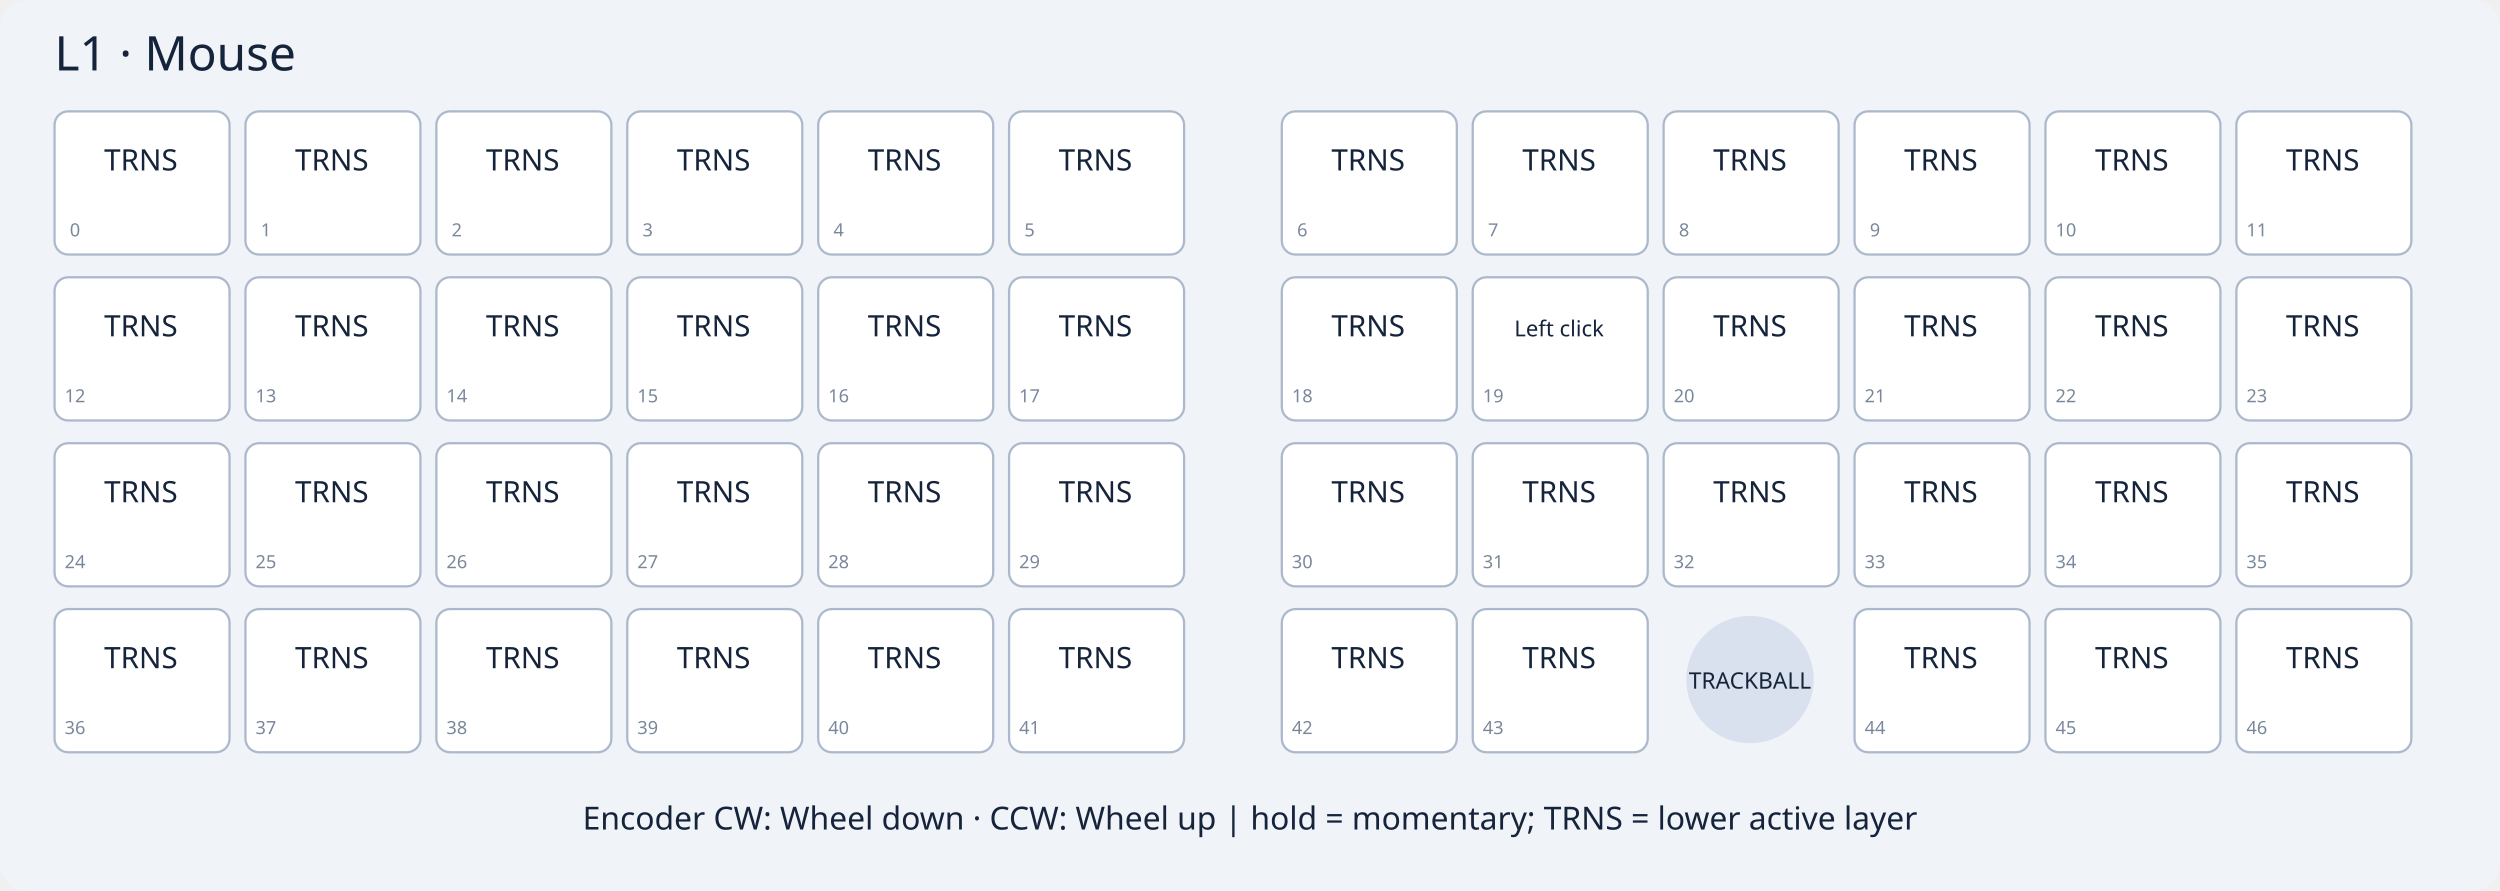
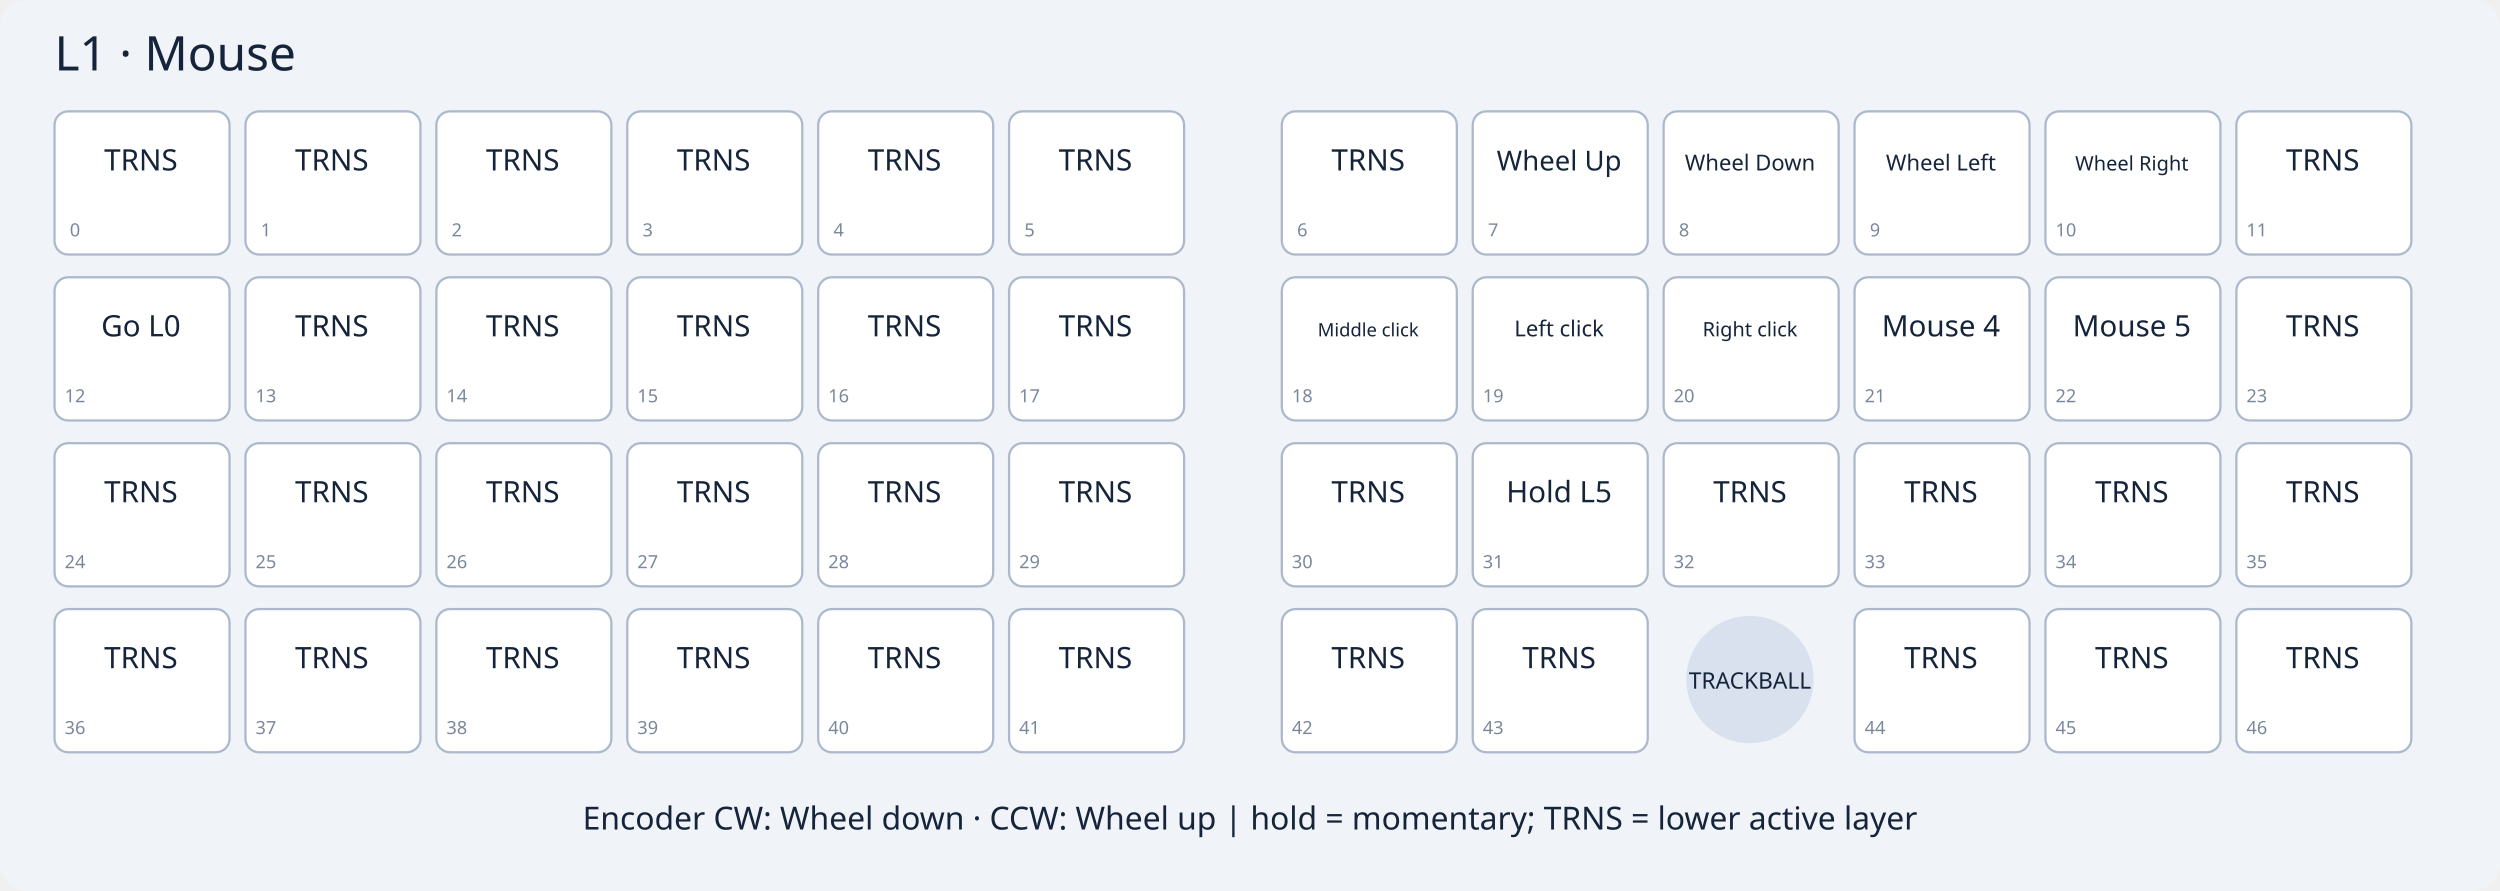
<svg xmlns="http://www.w3.org/2000/svg" width="1100" height="392" viewBox="0 0 1100 392">
  <rect width="1100" height="392" rx="12" fill="#f0f3f7" />
  <text x="24" y="31" font-family="sans-serif" font-size="21" fill="#15243b">L1 · Mouse</text>
  <g font-family="sans-serif" fill="#15243b" text-anchor="middle">
    <g>
      <rect x="24" y="49" width="77" height="63" rx="6" fill="white" stroke="#acb9cc" />
      <text x="62" y="75" font-size="13">TRNS</text>
      <text x="33" y="104" font-size="8" fill="#79879b">0</text>
    </g>
    <g>
      <rect x="108" y="49" width="77" height="63" rx="6" fill="white" stroke="#acb9cc" />
      <text x="146" y="75" font-size="13">TRNS</text>
      <text x="117" y="104" font-size="8" fill="#79879b">1</text>
    </g>
    <g>
      <rect x="192" y="49" width="77" height="63" rx="6" fill="white" stroke="#acb9cc" />
      <text x="230" y="75" font-size="13">TRNS</text>
      <text x="201" y="104" font-size="8" fill="#79879b">2</text>
    </g>
    <g>
      <rect x="276" y="49" width="77" height="63" rx="6" fill="white" stroke="#acb9cc" />
      <text x="314" y="75" font-size="13">TRNS</text>
      <text x="285" y="104" font-size="8" fill="#79879b">3</text>
    </g>
    <g>
      <rect x="360" y="49" width="77" height="63" rx="6" fill="white" stroke="#acb9cc" />
      <text x="398" y="75" font-size="13">TRNS</text>
      <text x="369" y="104" font-size="8" fill="#79879b">4</text>
    </g>
    <g>
      <rect x="444" y="49" width="77" height="63" rx="6" fill="white" stroke="#acb9cc" />
      <text x="482" y="75" font-size="13">TRNS</text>
      <text x="453" y="104" font-size="8" fill="#79879b">5</text>
    </g>
    <g>
      <rect x="564" y="49" width="77" height="63" rx="6" fill="white" stroke="#acb9cc" />
      <text x="602" y="75" font-size="13">TRNS</text>
      <text x="573" y="104" font-size="8" fill="#79879b">6</text>
    </g>
    <g>
      <rect x="648" y="49" width="77" height="63" rx="6" fill="white" stroke="#acb9cc" />
-       <text x="686" y="75" font-size="13">TRNS</text>
+       <text x="686" y="75" font-size="12.1">Wheel Up</text>
      <text x="657" y="104" font-size="8" fill="#79879b">7</text>
    </g>
    <g>
      <rect x="732" y="49" width="77" height="63" rx="6" fill="white" stroke="#acb9cc" />
-       <text x="770" y="75" font-size="13">TRNS</text>
+       <text x="770" y="75" font-size="9.7">Wheel Down</text>
      <text x="741" y="104" font-size="8" fill="#79879b">8</text>
    </g>
    <g>
      <rect x="816" y="49" width="77" height="63" rx="6" fill="white" stroke="#acb9cc" />
-       <text x="854" y="75" font-size="13">TRNS</text>
+       <text x="854" y="75" font-size="9.7">Wheel Left</text>
      <text x="825" y="104" font-size="8" fill="#79879b">9</text>
    </g>
    <g>
      <rect x="900" y="49" width="77" height="63" rx="6" fill="white" stroke="#acb9cc" />
-       <text x="938" y="75" font-size="13">TRNS</text>
+       <text x="938" y="75" font-size="8.8">Wheel Right</text>
      <text x="909" y="104" font-size="8" fill="#79879b">10</text>
    </g>
    <g>
      <rect x="984" y="49" width="77" height="63" rx="6" fill="white" stroke="#acb9cc" />
      <text x="1022" y="75" font-size="13">TRNS</text>
      <text x="993" y="104" font-size="8" fill="#79879b">11</text>
    </g>
    <g>
      <rect x="24" y="122" width="77" height="63" rx="6" fill="white" stroke="#acb9cc" />
-       <text x="62" y="148" font-size="13">TRNS</text>
+       <text x="62" y="148" font-size="13">Go L0</text>
      <text x="33" y="177" font-size="8" fill="#79879b">12</text>
    </g>
    <g>
      <rect x="108" y="122" width="77" height="63" rx="6" fill="white" stroke="#acb9cc" />
      <text x="146" y="148" font-size="13">TRNS</text>
      <text x="117" y="177" font-size="8" fill="#79879b">13</text>
    </g>
    <g>
      <rect x="192" y="122" width="77" height="63" rx="6" fill="white" stroke="#acb9cc" />
      <text x="230" y="148" font-size="13">TRNS</text>
      <text x="201" y="177" font-size="8" fill="#79879b">14</text>
    </g>
    <g>
      <rect x="276" y="122" width="77" height="63" rx="6" fill="white" stroke="#acb9cc" />
      <text x="314" y="148" font-size="13">TRNS</text>
      <text x="285" y="177" font-size="8" fill="#79879b">15</text>
    </g>
    <g>
      <rect x="360" y="122" width="77" height="63" rx="6" fill="white" stroke="#acb9cc" />
      <text x="398" y="148" font-size="13">TRNS</text>
      <text x="369" y="177" font-size="8" fill="#79879b">16</text>
    </g>
    <g>
      <rect x="444" y="122" width="77" height="63" rx="6" fill="white" stroke="#acb9cc" />
      <text x="482" y="148" font-size="13">TRNS</text>
      <text x="453" y="177" font-size="8" fill="#79879b">17</text>
    </g>
    <g>
      <rect x="564" y="122" width="77" height="63" rx="6" fill="white" stroke="#acb9cc" />
-       <text x="602" y="148" font-size="13">TRNS</text>
+       <text x="602" y="148" font-size="8.1">Middle click</text>
      <text x="573" y="177" font-size="8" fill="#79879b">18</text>
    </g>
    <g>
      <rect x="648" y="122" width="77" height="63" rx="6" fill="white" stroke="#acb9cc" />
      <text x="686" y="148" font-size="9.7">Left click</text>
      <text x="657" y="177" font-size="8" fill="#79879b">19</text>
    </g>
    <g>
      <rect x="732" y="122" width="77" height="63" rx="6" fill="white" stroke="#acb9cc" />
-       <text x="770" y="148" font-size="13">TRNS</text>
+       <text x="770" y="148" font-size="8.8">Right click</text>
      <text x="741" y="177" font-size="8" fill="#79879b">20</text>
    </g>
    <g>
      <rect x="816" y="122" width="77" height="63" rx="6" fill="white" stroke="#acb9cc" />
-       <text x="854" y="148" font-size="13">TRNS</text>
+       <text x="854" y="148" font-size="13">Mouse 4</text>
      <text x="825" y="177" font-size="8" fill="#79879b">21</text>
    </g>
    <g>
      <rect x="900" y="122" width="77" height="63" rx="6" fill="white" stroke="#acb9cc" />
-       <text x="938" y="148" font-size="13">TRNS</text>
+       <text x="938" y="148" font-size="13">Mouse 5</text>
      <text x="909" y="177" font-size="8" fill="#79879b">22</text>
    </g>
    <g>
      <rect x="984" y="122" width="77" height="63" rx="6" fill="white" stroke="#acb9cc" />
      <text x="1022" y="148" font-size="13">TRNS</text>
      <text x="993" y="177" font-size="8" fill="#79879b">23</text>
    </g>
    <g>
      <rect x="24" y="195" width="77" height="63" rx="6" fill="white" stroke="#acb9cc" />
      <text x="62" y="221" font-size="13">TRNS</text>
      <text x="33" y="250" font-size="8" fill="#79879b">24</text>
    </g>
    <g>
      <rect x="108" y="195" width="77" height="63" rx="6" fill="white" stroke="#acb9cc" />
      <text x="146" y="221" font-size="13">TRNS</text>
      <text x="117" y="250" font-size="8" fill="#79879b">25</text>
    </g>
    <g>
      <rect x="192" y="195" width="77" height="63" rx="6" fill="white" stroke="#acb9cc" />
      <text x="230" y="221" font-size="13">TRNS</text>
      <text x="201" y="250" font-size="8" fill="#79879b">26</text>
    </g>
    <g>
      <rect x="276" y="195" width="77" height="63" rx="6" fill="white" stroke="#acb9cc" />
      <text x="314" y="221" font-size="13">TRNS</text>
      <text x="285" y="250" font-size="8" fill="#79879b">27</text>
    </g>
    <g>
      <rect x="360" y="195" width="77" height="63" rx="6" fill="white" stroke="#acb9cc" />
      <text x="398" y="221" font-size="13">TRNS</text>
      <text x="369" y="250" font-size="8" fill="#79879b">28</text>
    </g>
    <g>
      <rect x="444" y="195" width="77" height="63" rx="6" fill="white" stroke="#acb9cc" />
      <text x="482" y="221" font-size="13">TRNS</text>
      <text x="453" y="250" font-size="8" fill="#79879b">29</text>
    </g>
    <g>
      <rect x="564" y="195" width="77" height="63" rx="6" fill="white" stroke="#acb9cc" />
      <text x="602" y="221" font-size="13">TRNS</text>
      <text x="573" y="250" font-size="8" fill="#79879b">30</text>
    </g>
    <g>
      <rect x="648" y="195" width="77" height="63" rx="6" fill="white" stroke="#acb9cc" />
-       <text x="686" y="221" font-size="13">TRNS</text>
+       <text x="686" y="221" font-size="13">Hold L5</text>
      <text x="657" y="250" font-size="8" fill="#79879b">31</text>
    </g>
    <g>
      <rect x="732" y="195" width="77" height="63" rx="6" fill="white" stroke="#acb9cc" />
      <text x="770" y="221" font-size="13">TRNS</text>
      <text x="741" y="250" font-size="8" fill="#79879b">32</text>
    </g>
    <g>
      <rect x="816" y="195" width="77" height="63" rx="6" fill="white" stroke="#acb9cc" />
      <text x="854" y="221" font-size="13">TRNS</text>
      <text x="825" y="250" font-size="8" fill="#79879b">33</text>
    </g>
    <g>
      <rect x="900" y="195" width="77" height="63" rx="6" fill="white" stroke="#acb9cc" />
      <text x="938" y="221" font-size="13">TRNS</text>
      <text x="909" y="250" font-size="8" fill="#79879b">34</text>
    </g>
    <g>
      <rect x="984" y="195" width="77" height="63" rx="6" fill="white" stroke="#acb9cc" />
      <text x="1022" y="221" font-size="13">TRNS</text>
      <text x="993" y="250" font-size="8" fill="#79879b">35</text>
    </g>
    <g>
      <rect x="24" y="268" width="77" height="63" rx="6" fill="white" stroke="#acb9cc" />
      <text x="62" y="294" font-size="13">TRNS</text>
      <text x="33" y="323" font-size="8" fill="#79879b">36</text>
    </g>
    <g>
      <rect x="108" y="268" width="77" height="63" rx="6" fill="white" stroke="#acb9cc" />
      <text x="146" y="294" font-size="13">TRNS</text>
      <text x="117" y="323" font-size="8" fill="#79879b">37</text>
    </g>
    <g>
      <rect x="192" y="268" width="77" height="63" rx="6" fill="white" stroke="#acb9cc" />
      <text x="230" y="294" font-size="13">TRNS</text>
      <text x="201" y="323" font-size="8" fill="#79879b">38</text>
    </g>
    <g>
      <rect x="276" y="268" width="77" height="63" rx="6" fill="white" stroke="#acb9cc" />
      <text x="314" y="294" font-size="13">TRNS</text>
      <text x="285" y="323" font-size="8" fill="#79879b">39</text>
    </g>
    <g>
      <rect x="360" y="268" width="77" height="63" rx="6" fill="white" stroke="#acb9cc" />
      <text x="398" y="294" font-size="13">TRNS</text>
      <text x="369" y="323" font-size="8" fill="#79879b">40</text>
    </g>
    <g>
      <rect x="444" y="268" width="77" height="63" rx="6" fill="white" stroke="#acb9cc" />
      <text x="482" y="294" font-size="13">TRNS</text>
      <text x="453" y="323" font-size="8" fill="#79879b">41</text>
    </g>
    <g>
      <rect x="564" y="268" width="77" height="63" rx="6" fill="white" stroke="#acb9cc" />
      <text x="602" y="294" font-size="13">TRNS</text>
      <text x="573" y="323" font-size="8" fill="#79879b">42</text>
    </g>
    <g>
      <rect x="648" y="268" width="77" height="63" rx="6" fill="white" stroke="#acb9cc" />
      <text x="686" y="294" font-size="13">TRNS</text>
      <text x="657" y="323" font-size="8" fill="#79879b">43</text>
    </g>
    <circle cx="770" cy="299" r="28" fill="#d8e1ed" />
    <text x="770" y="303" font-size="10">TRACKBALL</text>
    <g>
      <rect x="816" y="268" width="77" height="63" rx="6" fill="white" stroke="#acb9cc" />
      <text x="854" y="294" font-size="13">TRNS</text>
      <text x="825" y="323" font-size="8" fill="#79879b">44</text>
    </g>
    <g>
      <rect x="900" y="268" width="77" height="63" rx="6" fill="white" stroke="#acb9cc" />
      <text x="938" y="294" font-size="13">TRNS</text>
      <text x="909" y="323" font-size="8" fill="#79879b">45</text>
    </g>
    <g>
      <rect x="984" y="268" width="77" height="63" rx="6" fill="white" stroke="#acb9cc" />
      <text x="1022" y="294" font-size="13">TRNS</text>
      <text x="993" y="323" font-size="8" fill="#79879b">46</text>
    </g>
    <text x="550" y="365" font-size="14">Encoder CW: Wheel down · CCW: Wheel up | hold = momentary; TRNS = lower active layer</text>
  </g>
</svg>
